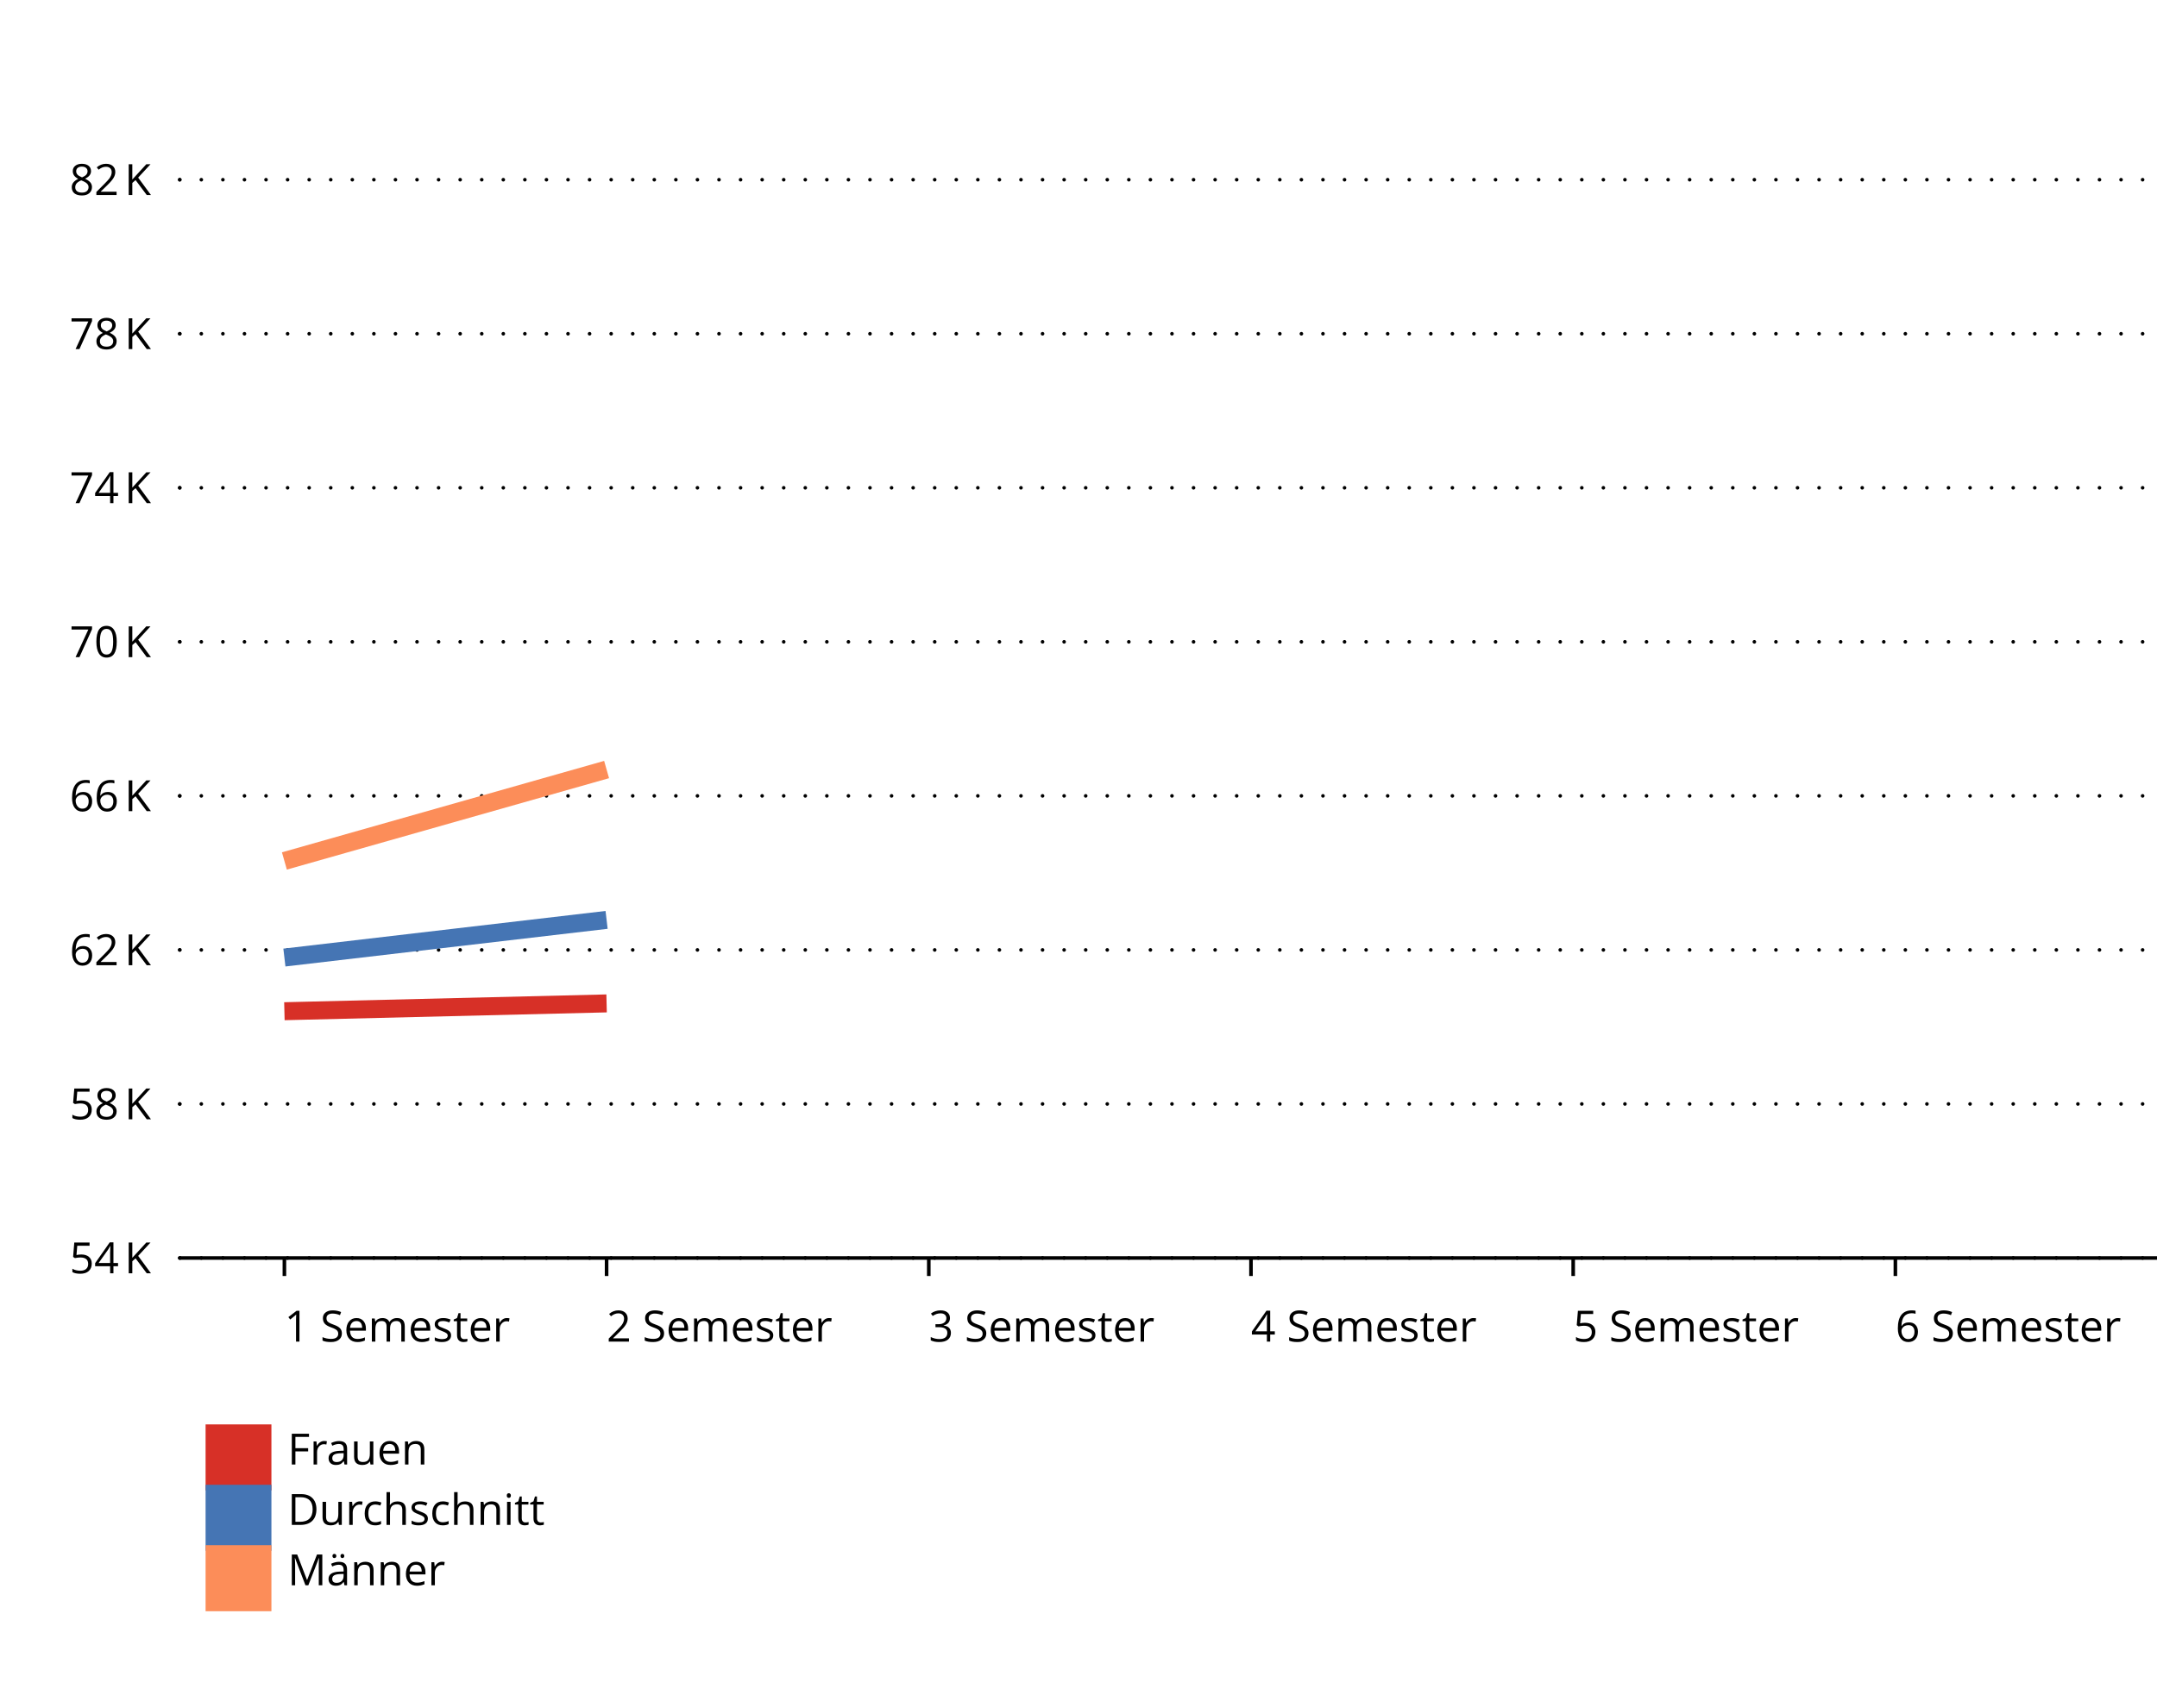
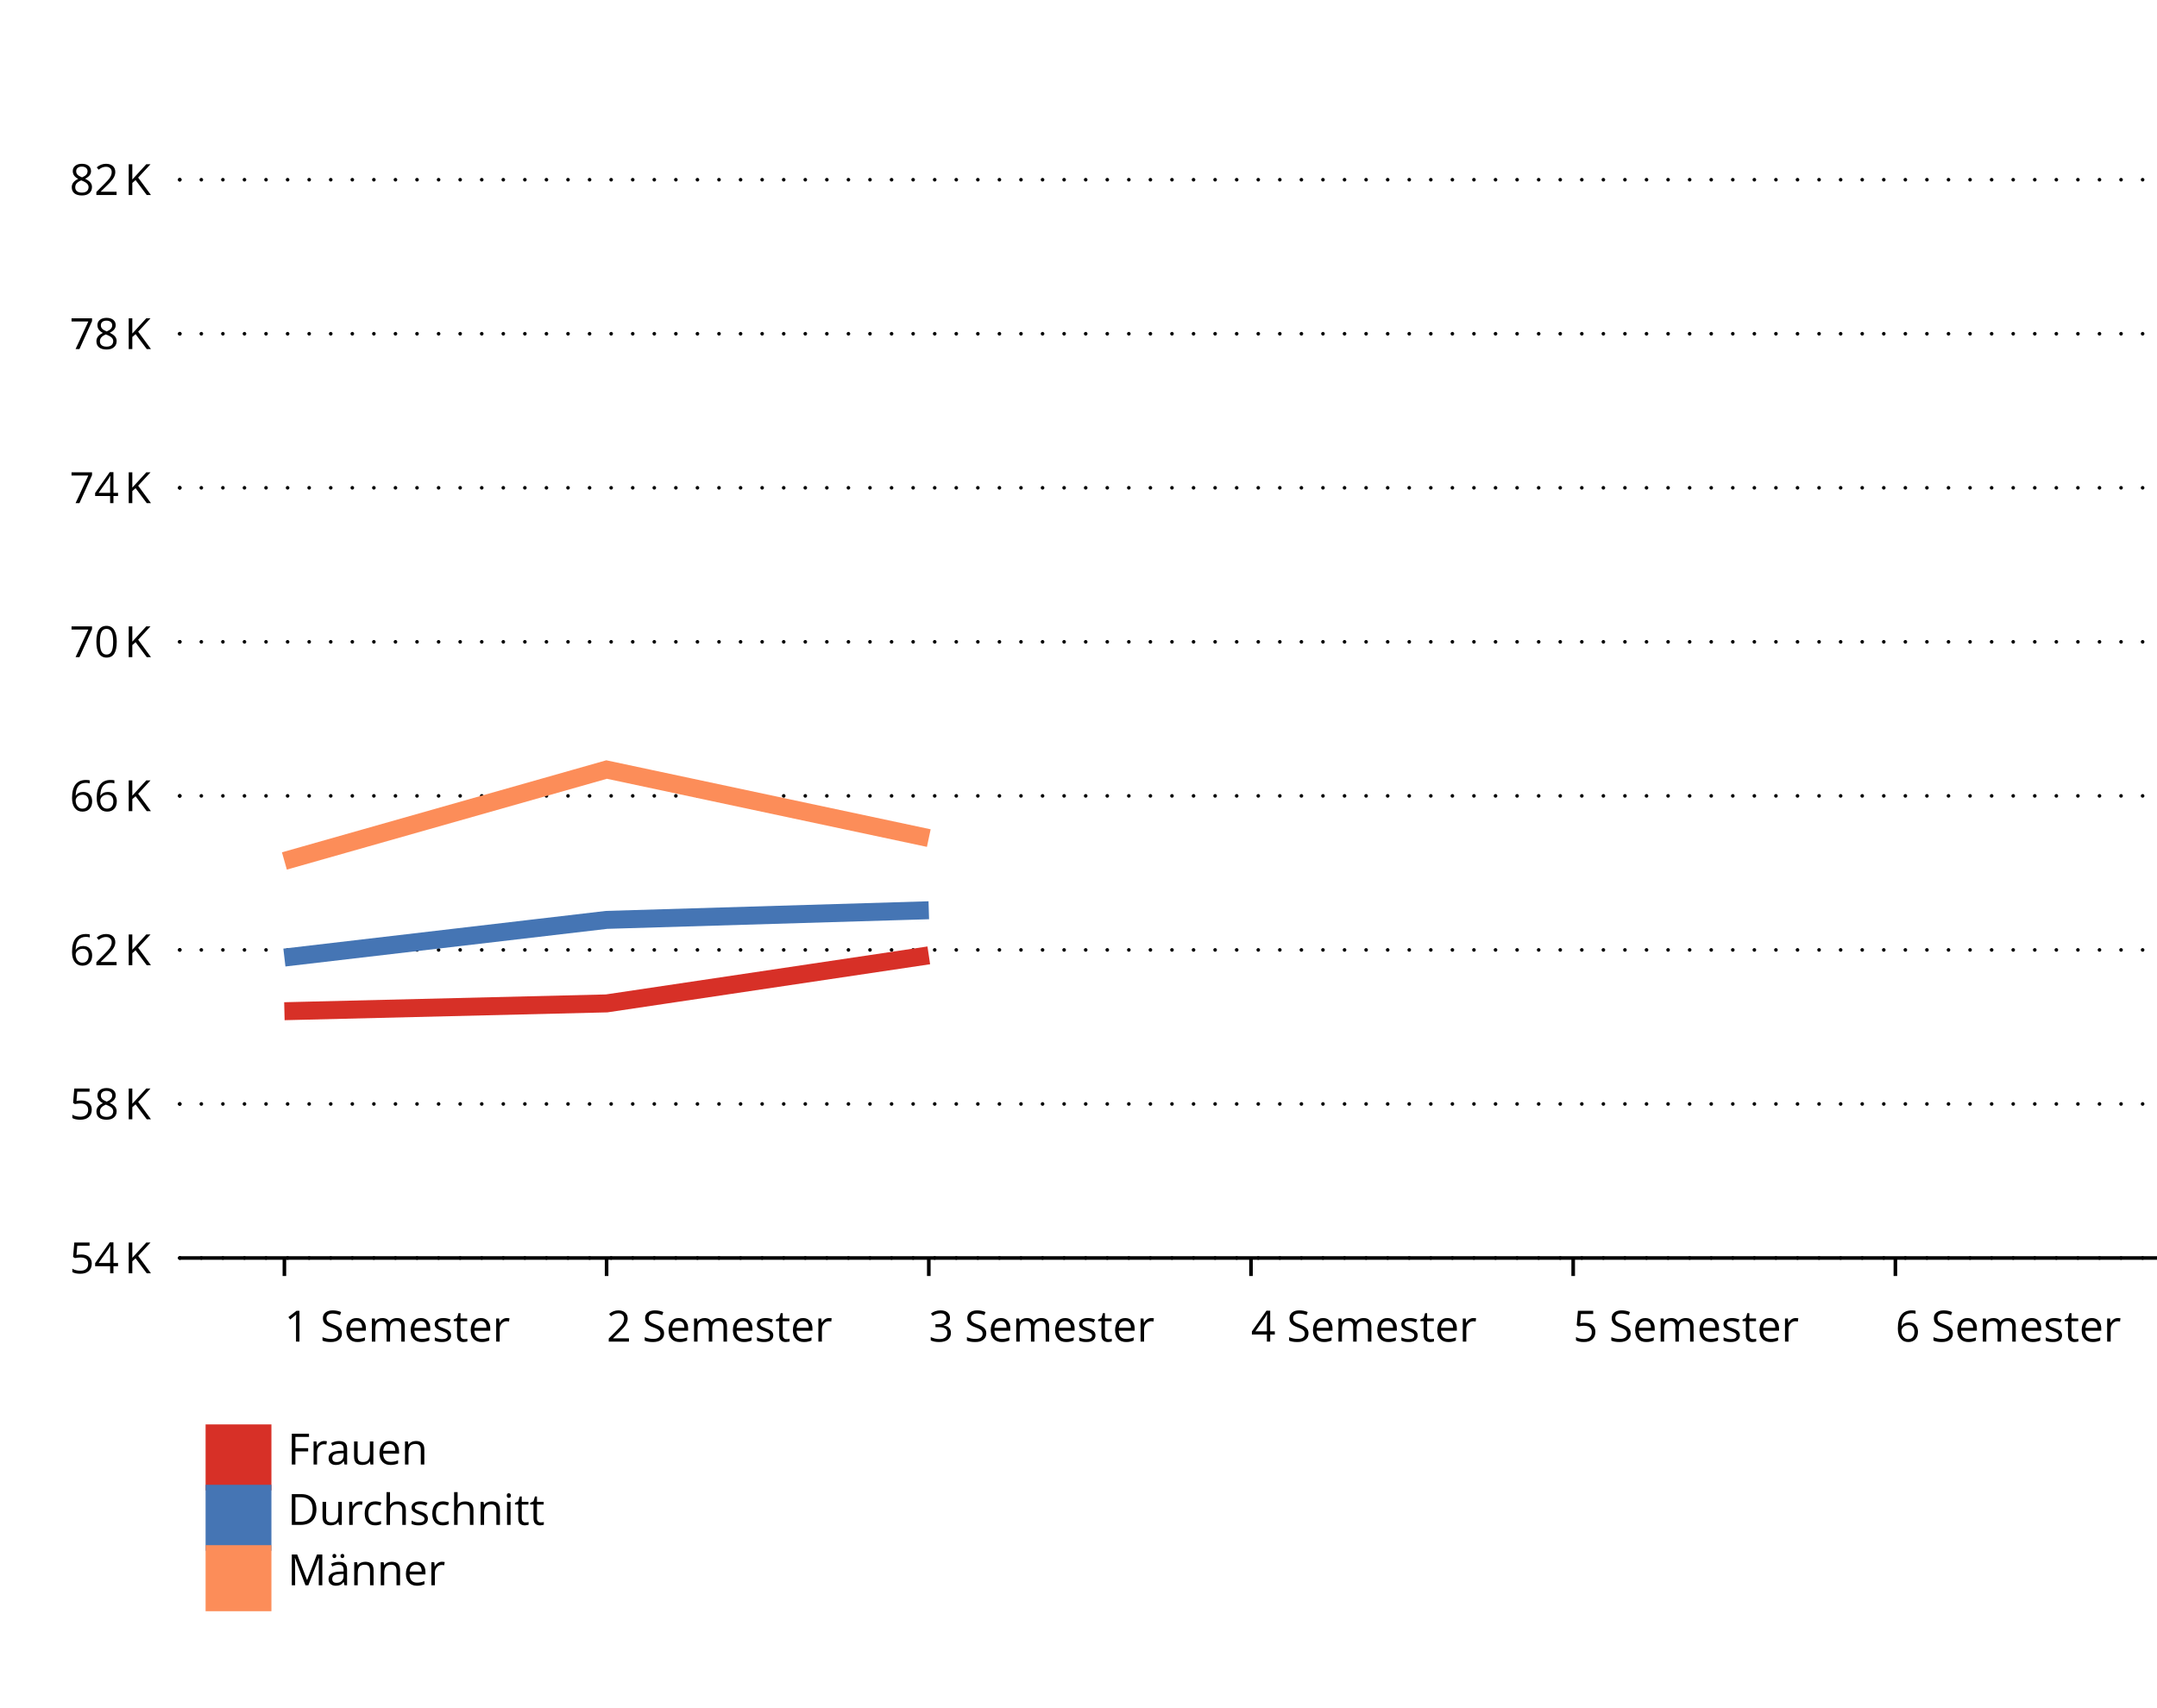
<svg xmlns="http://www.w3.org/2000/svg" viewBox="0 0 600 475" style="pointer-events:all;width:100%;height:100%">
  <g>
    <g role="presentation">
      <line x1="50" x2="600" y1="350" y2="350" style="stroke:#000000;fill:transparent;stroke-width:1;stroke-linecap:butt;stroke-linejoin:round" role="presentation" shape-rendering="auto" vector-effect="non-scaling-stroke" />
      <g role="presentation">
        <line x1="79.109" x2="79.109" y1="350" y2="50" style="stroke:transparent;fill:none;stroke-width:1;stroke-linecap:round;stroke-linejoin:round;pointer-events:visible" role="presentation" shape-rendering="auto" vector-effect="non-scaling-stroke" />
        <line x1="79.109" x2="79.109" y1="350" y2="355" style="stroke:#000000;fill:transparent;size:5px;stroke-width:1;stroke-linecap:butt;stroke-linejoin:round" role="presentation" shape-rendering="auto" vector-effect="non-scaling-stroke" />
        <text direction="inherit" x="79.109" dx="0" y="363" dy="10.26">
          <tspan x="79.109" dx="0" text-anchor="start" style="text-anchor:start;font-family:'Open Sans', 'Helvetica Neue', Helvetica, sans-serif;font-size:12px;letter-spacing:normal;padding:8px;fill:#000000;stroke:transparent;stroke-width:0">1 Semester</tspan>
        </text>
      </g>
      <g role="presentation">
        <line x1="168.733" x2="168.733" y1="350" y2="50" style="stroke:transparent;fill:none;stroke-width:1;stroke-linecap:round;stroke-linejoin:round;pointer-events:visible" role="presentation" shape-rendering="auto" vector-effect="non-scaling-stroke" />
        <line x1="168.733" x2="168.733" y1="350" y2="355" style="stroke:#000000;fill:transparent;size:5px;stroke-width:1;stroke-linecap:butt;stroke-linejoin:round" role="presentation" shape-rendering="auto" vector-effect="non-scaling-stroke" />
        <text direction="inherit" x="168.733" dx="0" y="363" dy="10.26">
          <tspan x="168.733" dx="0" text-anchor="start" style="text-anchor:start;font-family:'Open Sans', 'Helvetica Neue', Helvetica, sans-serif;font-size:12px;letter-spacing:normal;padding:8px;fill:#000000;stroke:transparent;stroke-width:0">2 Semester</tspan>
        </text>
      </g>
      <g role="presentation">
        <line x1="258.356" x2="258.356" y1="350" y2="50" style="stroke:transparent;fill:none;stroke-width:1;stroke-linecap:round;stroke-linejoin:round;pointer-events:visible" role="presentation" shape-rendering="auto" vector-effect="non-scaling-stroke" />
        <line x1="258.356" x2="258.356" y1="350" y2="355" style="stroke:#000000;fill:transparent;size:5px;stroke-width:1;stroke-linecap:butt;stroke-linejoin:round" role="presentation" shape-rendering="auto" vector-effect="non-scaling-stroke" />
        <text direction="inherit" x="258.356" dx="0" y="363" dy="10.26">
          <tspan x="258.356" dx="0" text-anchor="start" style="text-anchor:start;font-family:'Open Sans', 'Helvetica Neue', Helvetica, sans-serif;font-size:12px;letter-spacing:normal;padding:8px;fill:#000000;stroke:transparent;stroke-width:0">3 Semester</tspan>
        </text>
      </g>
      <g role="presentation">
        <line x1="347.98" x2="347.98" y1="350" y2="50" style="stroke:transparent;fill:none;stroke-width:1;stroke-linecap:round;stroke-linejoin:round;pointer-events:visible" role="presentation" shape-rendering="auto" vector-effect="non-scaling-stroke" />
        <line x1="347.98" x2="347.98" y1="350" y2="355" style="stroke:#000000;fill:transparent;size:5px;stroke-width:1;stroke-linecap:butt;stroke-linejoin:round" role="presentation" shape-rendering="auto" vector-effect="non-scaling-stroke" />
        <text direction="inherit" x="347.98" dx="0" y="363" dy="10.26">
          <tspan x="347.98" dx="0" text-anchor="start" style="text-anchor:start;font-family:'Open Sans', 'Helvetica Neue', Helvetica, sans-serif;font-size:12px;letter-spacing:normal;padding:8px;fill:#000000;stroke:transparent;stroke-width:0">4 Semester</tspan>
        </text>
      </g>
      <g role="presentation">
        <line x1="437.604" x2="437.604" y1="350" y2="50" style="stroke:transparent;fill:none;stroke-width:1;stroke-linecap:round;stroke-linejoin:round;pointer-events:visible" role="presentation" shape-rendering="auto" vector-effect="non-scaling-stroke" />
        <line x1="437.604" x2="437.604" y1="350" y2="355" style="stroke:#000000;fill:transparent;size:5px;stroke-width:1;stroke-linecap:butt;stroke-linejoin:round" role="presentation" shape-rendering="auto" vector-effect="non-scaling-stroke" />
        <text direction="inherit" x="437.604" dx="0" y="363" dy="10.26">
          <tspan x="437.604" dx="0" text-anchor="start" style="text-anchor:start;font-family:'Open Sans', 'Helvetica Neue', Helvetica, sans-serif;font-size:12px;letter-spacing:normal;padding:8px;fill:#000000;stroke:transparent;stroke-width:0">5 Semester</tspan>
        </text>
      </g>
      <g role="presentation">
        <line x1="527.227" x2="527.227" y1="350" y2="50" style="stroke:transparent;fill:none;stroke-width:1;stroke-linecap:round;stroke-linejoin:round;pointer-events:visible" role="presentation" shape-rendering="auto" vector-effect="non-scaling-stroke" />
        <line x1="527.227" x2="527.227" y1="350" y2="355" style="stroke:#000000;fill:transparent;size:5px;stroke-width:1;stroke-linecap:butt;stroke-linejoin:round" role="presentation" shape-rendering="auto" vector-effect="non-scaling-stroke" />
        <text direction="inherit" x="527.227" dx="0" y="363" dy="10.26">
          <tspan x="527.227" dx="0" text-anchor="start" style="text-anchor:start;font-family:'Open Sans', 'Helvetica Neue', Helvetica, sans-serif;font-size:12px;letter-spacing:normal;padding:8px;fill:#000000;stroke:transparent;stroke-width:0">6 Semester</tspan>
        </text>
      </g>
    </g>
    <g role="presentation">
      <line x1="50" x2="50" y1="50" y2="350" style="stroke:transparent;fill:transparent;stroke-width:1;stroke-linecap:butt;stroke-linejoin:round" role="presentation" shape-rendering="auto" vector-effect="non-scaling-stroke" />
      <g role="presentation">
        <line x1="50" x2="600" y1="350" y2="350" style="stroke:#000000;stroke-dasharray:0, 6;pointer-events:visible;fill:none;stroke-width:1;stroke-linecap:round;stroke-linejoin:round" role="presentation" shape-rendering="auto" vector-effect="non-scaling-stroke" />
        <line x1="50" x2="50" y1="350" y2="350" style="stroke:#000000;size:0;stroke-linecap:round;stroke-linejoin:round;fill:transparent;stroke-width:1" role="presentation" shape-rendering="auto" vector-effect="non-scaling-stroke" />
        <text direction="inherit" x="42" dx="0" y="350" dy="4.26">
          <tspan x="42" dx="0" text-anchor="end" style="text-anchor:end;font-family:'Open Sans', 'Helvetica Neue', Helvetica, sans-serif;font-size:12px;letter-spacing:normal;padding:8px;fill:#000000;stroke:transparent;stroke-width:0">54 K</tspan>
        </text>
      </g>
      <g role="presentation">
        <line x1="50" x2="600" y1="307.143" y2="307.143" style="stroke:#000000;stroke-dasharray:0, 6;pointer-events:visible;fill:none;stroke-width:1;stroke-linecap:round;stroke-linejoin:round" role="presentation" shape-rendering="auto" vector-effect="non-scaling-stroke" />
        <line x1="50" x2="50" y1="307.143" y2="307.143" style="stroke:#000000;size:0;stroke-linecap:round;stroke-linejoin:round;fill:transparent;stroke-width:1" role="presentation" shape-rendering="auto" vector-effect="non-scaling-stroke" />
        <text direction="inherit" x="42" dx="0" y="307.143" dy="4.26">
          <tspan x="42" dx="0" text-anchor="end" style="text-anchor:end;font-family:'Open Sans', 'Helvetica Neue', Helvetica, sans-serif;font-size:12px;letter-spacing:normal;padding:8px;fill:#000000;stroke:transparent;stroke-width:0">58 K</tspan>
        </text>
      </g>
      <g role="presentation">
        <line x1="50" x2="600" y1="264.286" y2="264.286" style="stroke:#000000;stroke-dasharray:0, 6;pointer-events:visible;fill:none;stroke-width:1;stroke-linecap:round;stroke-linejoin:round" role="presentation" shape-rendering="auto" vector-effect="non-scaling-stroke" />
        <line x1="50" x2="50" y1="264.286" y2="264.286" style="stroke:#000000;size:0;stroke-linecap:round;stroke-linejoin:round;fill:transparent;stroke-width:1" role="presentation" shape-rendering="auto" vector-effect="non-scaling-stroke" />
        <text direction="inherit" x="42" dx="0" y="264.286" dy="4.26">
          <tspan x="42" dx="0" text-anchor="end" style="text-anchor:end;font-family:'Open Sans', 'Helvetica Neue', Helvetica, sans-serif;font-size:12px;letter-spacing:normal;padding:8px;fill:#000000;stroke:transparent;stroke-width:0">62 K</tspan>
        </text>
      </g>
      <g role="presentation">
        <line x1="50" x2="600" y1="221.429" y2="221.429" style="stroke:#000000;stroke-dasharray:0, 6;pointer-events:visible;fill:none;stroke-width:1;stroke-linecap:round;stroke-linejoin:round" role="presentation" shape-rendering="auto" vector-effect="non-scaling-stroke" />
        <line x1="50" x2="50" y1="221.429" y2="221.429" style="stroke:#000000;size:0;stroke-linecap:round;stroke-linejoin:round;fill:transparent;stroke-width:1" role="presentation" shape-rendering="auto" vector-effect="non-scaling-stroke" />
        <text direction="inherit" x="42" dx="0" y="221.429" dy="4.26">
          <tspan x="42" dx="0" text-anchor="end" style="text-anchor:end;font-family:'Open Sans', 'Helvetica Neue', Helvetica, sans-serif;font-size:12px;letter-spacing:normal;padding:8px;fill:#000000;stroke:transparent;stroke-width:0">66 K</tspan>
        </text>
      </g>
      <g role="presentation">
        <line x1="50" x2="600" y1="178.571" y2="178.571" style="stroke:#000000;stroke-dasharray:0, 6;pointer-events:visible;fill:none;stroke-width:1;stroke-linecap:round;stroke-linejoin:round" role="presentation" shape-rendering="auto" vector-effect="non-scaling-stroke" />
        <line x1="50" x2="50" y1="178.571" y2="178.571" style="stroke:#000000;size:0;stroke-linecap:round;stroke-linejoin:round;fill:transparent;stroke-width:1" role="presentation" shape-rendering="auto" vector-effect="non-scaling-stroke" />
        <text direction="inherit" x="42" dx="0" y="178.571" dy="4.26">
          <tspan x="42" dx="0" text-anchor="end" style="text-anchor:end;font-family:'Open Sans', 'Helvetica Neue', Helvetica, sans-serif;font-size:12px;letter-spacing:normal;padding:8px;fill:#000000;stroke:transparent;stroke-width:0">70 K</tspan>
        </text>
      </g>
      <g role="presentation">
        <line x1="50" x2="600" y1="135.714" y2="135.714" style="stroke:#000000;stroke-dasharray:0, 6;pointer-events:visible;fill:none;stroke-width:1;stroke-linecap:round;stroke-linejoin:round" role="presentation" shape-rendering="auto" vector-effect="non-scaling-stroke" />
        <line x1="50" x2="50" y1="135.714" y2="135.714" style="stroke:#000000;size:0;stroke-linecap:round;stroke-linejoin:round;fill:transparent;stroke-width:1" role="presentation" shape-rendering="auto" vector-effect="non-scaling-stroke" />
        <text direction="inherit" x="42" dx="0" y="135.714" dy="4.26">
          <tspan x="42" dx="0" text-anchor="end" style="text-anchor:end;font-family:'Open Sans', 'Helvetica Neue', Helvetica, sans-serif;font-size:12px;letter-spacing:normal;padding:8px;fill:#000000;stroke:transparent;stroke-width:0">74 K</tspan>
        </text>
      </g>
      <g role="presentation">
        <line x1="50" x2="600" y1="92.857" y2="92.857" style="stroke:#000000;stroke-dasharray:0, 6;pointer-events:visible;fill:none;stroke-width:1;stroke-linecap:round;stroke-linejoin:round" role="presentation" shape-rendering="auto" vector-effect="non-scaling-stroke" />
        <line x1="50" x2="50" y1="92.857" y2="92.857" style="stroke:#000000;size:0;stroke-linecap:round;stroke-linejoin:round;fill:transparent;stroke-width:1" role="presentation" shape-rendering="auto" vector-effect="non-scaling-stroke" />
        <text direction="inherit" x="42" dx="0" y="92.857" dy="4.26">
          <tspan x="42" dx="0" text-anchor="end" style="text-anchor:end;font-family:'Open Sans', 'Helvetica Neue', Helvetica, sans-serif;font-size:12px;letter-spacing:normal;padding:8px;fill:#000000;stroke:transparent;stroke-width:0">78 K</tspan>
        </text>
      </g>
      <g role="presentation">
        <line x1="50" x2="600" y1="50" y2="50" style="stroke:#000000;stroke-dasharray:0, 6;pointer-events:visible;fill:none;stroke-width:1;stroke-linecap:round;stroke-linejoin:round" role="presentation" shape-rendering="auto" vector-effect="non-scaling-stroke" />
        <line x1="50" x2="50" y1="50" y2="50" style="stroke:#000000;size:0;stroke-linecap:round;stroke-linejoin:round;fill:transparent;stroke-width:1" role="presentation" shape-rendering="auto" vector-effect="non-scaling-stroke" />
        <text direction="inherit" x="42" dx="0" y="50" dy="4.26">
          <tspan x="42" dx="0" text-anchor="end" style="text-anchor:end;font-family:'Open Sans', 'Helvetica Neue', Helvetica, sans-serif;font-size:12px;letter-spacing:normal;padding:8px;fill:#000000;stroke:transparent;stroke-width:0">82 K</tspan>
        </text>
      </g>
    </g>
    <text direction="inherit" x="55" dx="0" y="420" dy="-8.28">
      <tspan x="55" dx="0" text-anchor="start" style="font-size:24px;fill:#d73027;font-family:'Gill Sans', 'Gill Sans MT', 'Ser­avek', 'Trebuchet MS', sans-serif;stroke:transparent">■</tspan>
      <tspan x="55" dx="0" dy="16.8" text-anchor="start" style="font-size:24px;fill:#4575b4;font-family:'Gill Sans', 'Gill Sans MT', 'Ser­avek', 'Trebuchet MS', sans-serif;stroke:transparent">■</tspan>
      <tspan x="55" dx="0" dy="16.8" text-anchor="start" style="font-size:24px;fill:#fc8d59;font-family:'Gill Sans', 'Gill Sans MT', 'Ser­avek', 'Trebuchet MS', sans-serif;stroke:transparent">■</tspan>
    </text>
    <text direction="inherit" x="80" dx="0" y="420" dy="-12.54">
      <tspan x="80" dx="0" text-anchor="start" style="text-anchor:start;font-family:'Open Sans', 'Helvetica Neue', Helvetica, sans-serif;font-size:12px;letter-spacing:normal;padding:8px;fill:#000000;stroke:transparent;stroke-width:0;parent:[object Object]">Frauen</tspan>
      <tspan x="80" dx="0" dy="16.8" text-anchor="start" style="text-anchor:start;font-family:'Open Sans', 'Helvetica Neue', Helvetica, sans-serif;font-size:12px;letter-spacing:normal;padding:8px;fill:#000000;stroke:transparent;stroke-width:0;parent:[object Object]">Durchschnitt</tspan>
      <tspan x="80" dx="0" dy="16.8" text-anchor="start" style="text-anchor:start;font-family:'Open Sans', 'Helvetica Neue', Helvetica, sans-serif;font-size:12px;letter-spacing:normal;padding:8px;fill:#000000;stroke:transparent;stroke-width:0;parent:[object Object]">Männer</tspan>
    </text>
    <g style="height:100%;width:100%;user-select:none" clip-path="url(#victory-clip-29)">
      <defs>
        <clipPath id="victory-clip-29">
          <rect x="50" y="50" width="550" height="300" role="presentation" shape-rendering="auto" vector-effect="non-scaling-stroke" />
        </clipPath>
      </defs>
-       <path d="M79.109,281.339L168.733,279.167" style="fill:transparent;stroke:#d73027;stroke-width:5;opacity:1" role="presentation" shape-rendering="auto" />
+       <path d="M79.109,281.339L168.733,279.167L258.356,265.799" style="fill:transparent;stroke:#d73027;stroke-width:5;opacity:1" role="presentation" shape-rendering="auto" />
    </g>
    <g style="height:100%;width:100%;user-select:none" clip-path="url(#victory-clip-30)">
      <defs>
        <clipPath id="victory-clip-30">
          <rect x="50" y="50" width="550" height="300" role="presentation" shape-rendering="auto" vector-effect="non-scaling-stroke" />
        </clipPath>
      </defs>
-       <path d="M79.109,266.409L168.733,255.929" style="fill:transparent;stroke:#4575b4;stroke-width:5;opacity:1" role="presentation" shape-rendering="auto" />
+       <path d="M79.109,266.409L168.733,255.929L258.356,253.25" style="fill:transparent;stroke:#4575b4;stroke-width:5;opacity:1" role="presentation" shape-rendering="auto" />
    </g>
    <g style="height:100%;width:100%;user-select:none" clip-path="url(#victory-clip-31)">
      <defs>
        <clipPath id="victory-clip-31">
          <rect x="50" y="50" width="550" height="300" role="presentation" shape-rendering="auto" vector-effect="non-scaling-stroke" />
        </clipPath>
      </defs>
-       <path d="M79.109,239.536L168.733,214.1" style="fill:transparent;stroke:#fc8d59;stroke-width:5;opacity:1" role="presentation" shape-rendering="auto" />
+       <path d="M79.109,239.536L168.733,214.1L258.356,233.171" style="fill:transparent;stroke:#fc8d59;stroke-width:5;opacity:1" role="presentation" shape-rendering="auto" />
    </g>
  </g>
</svg>
